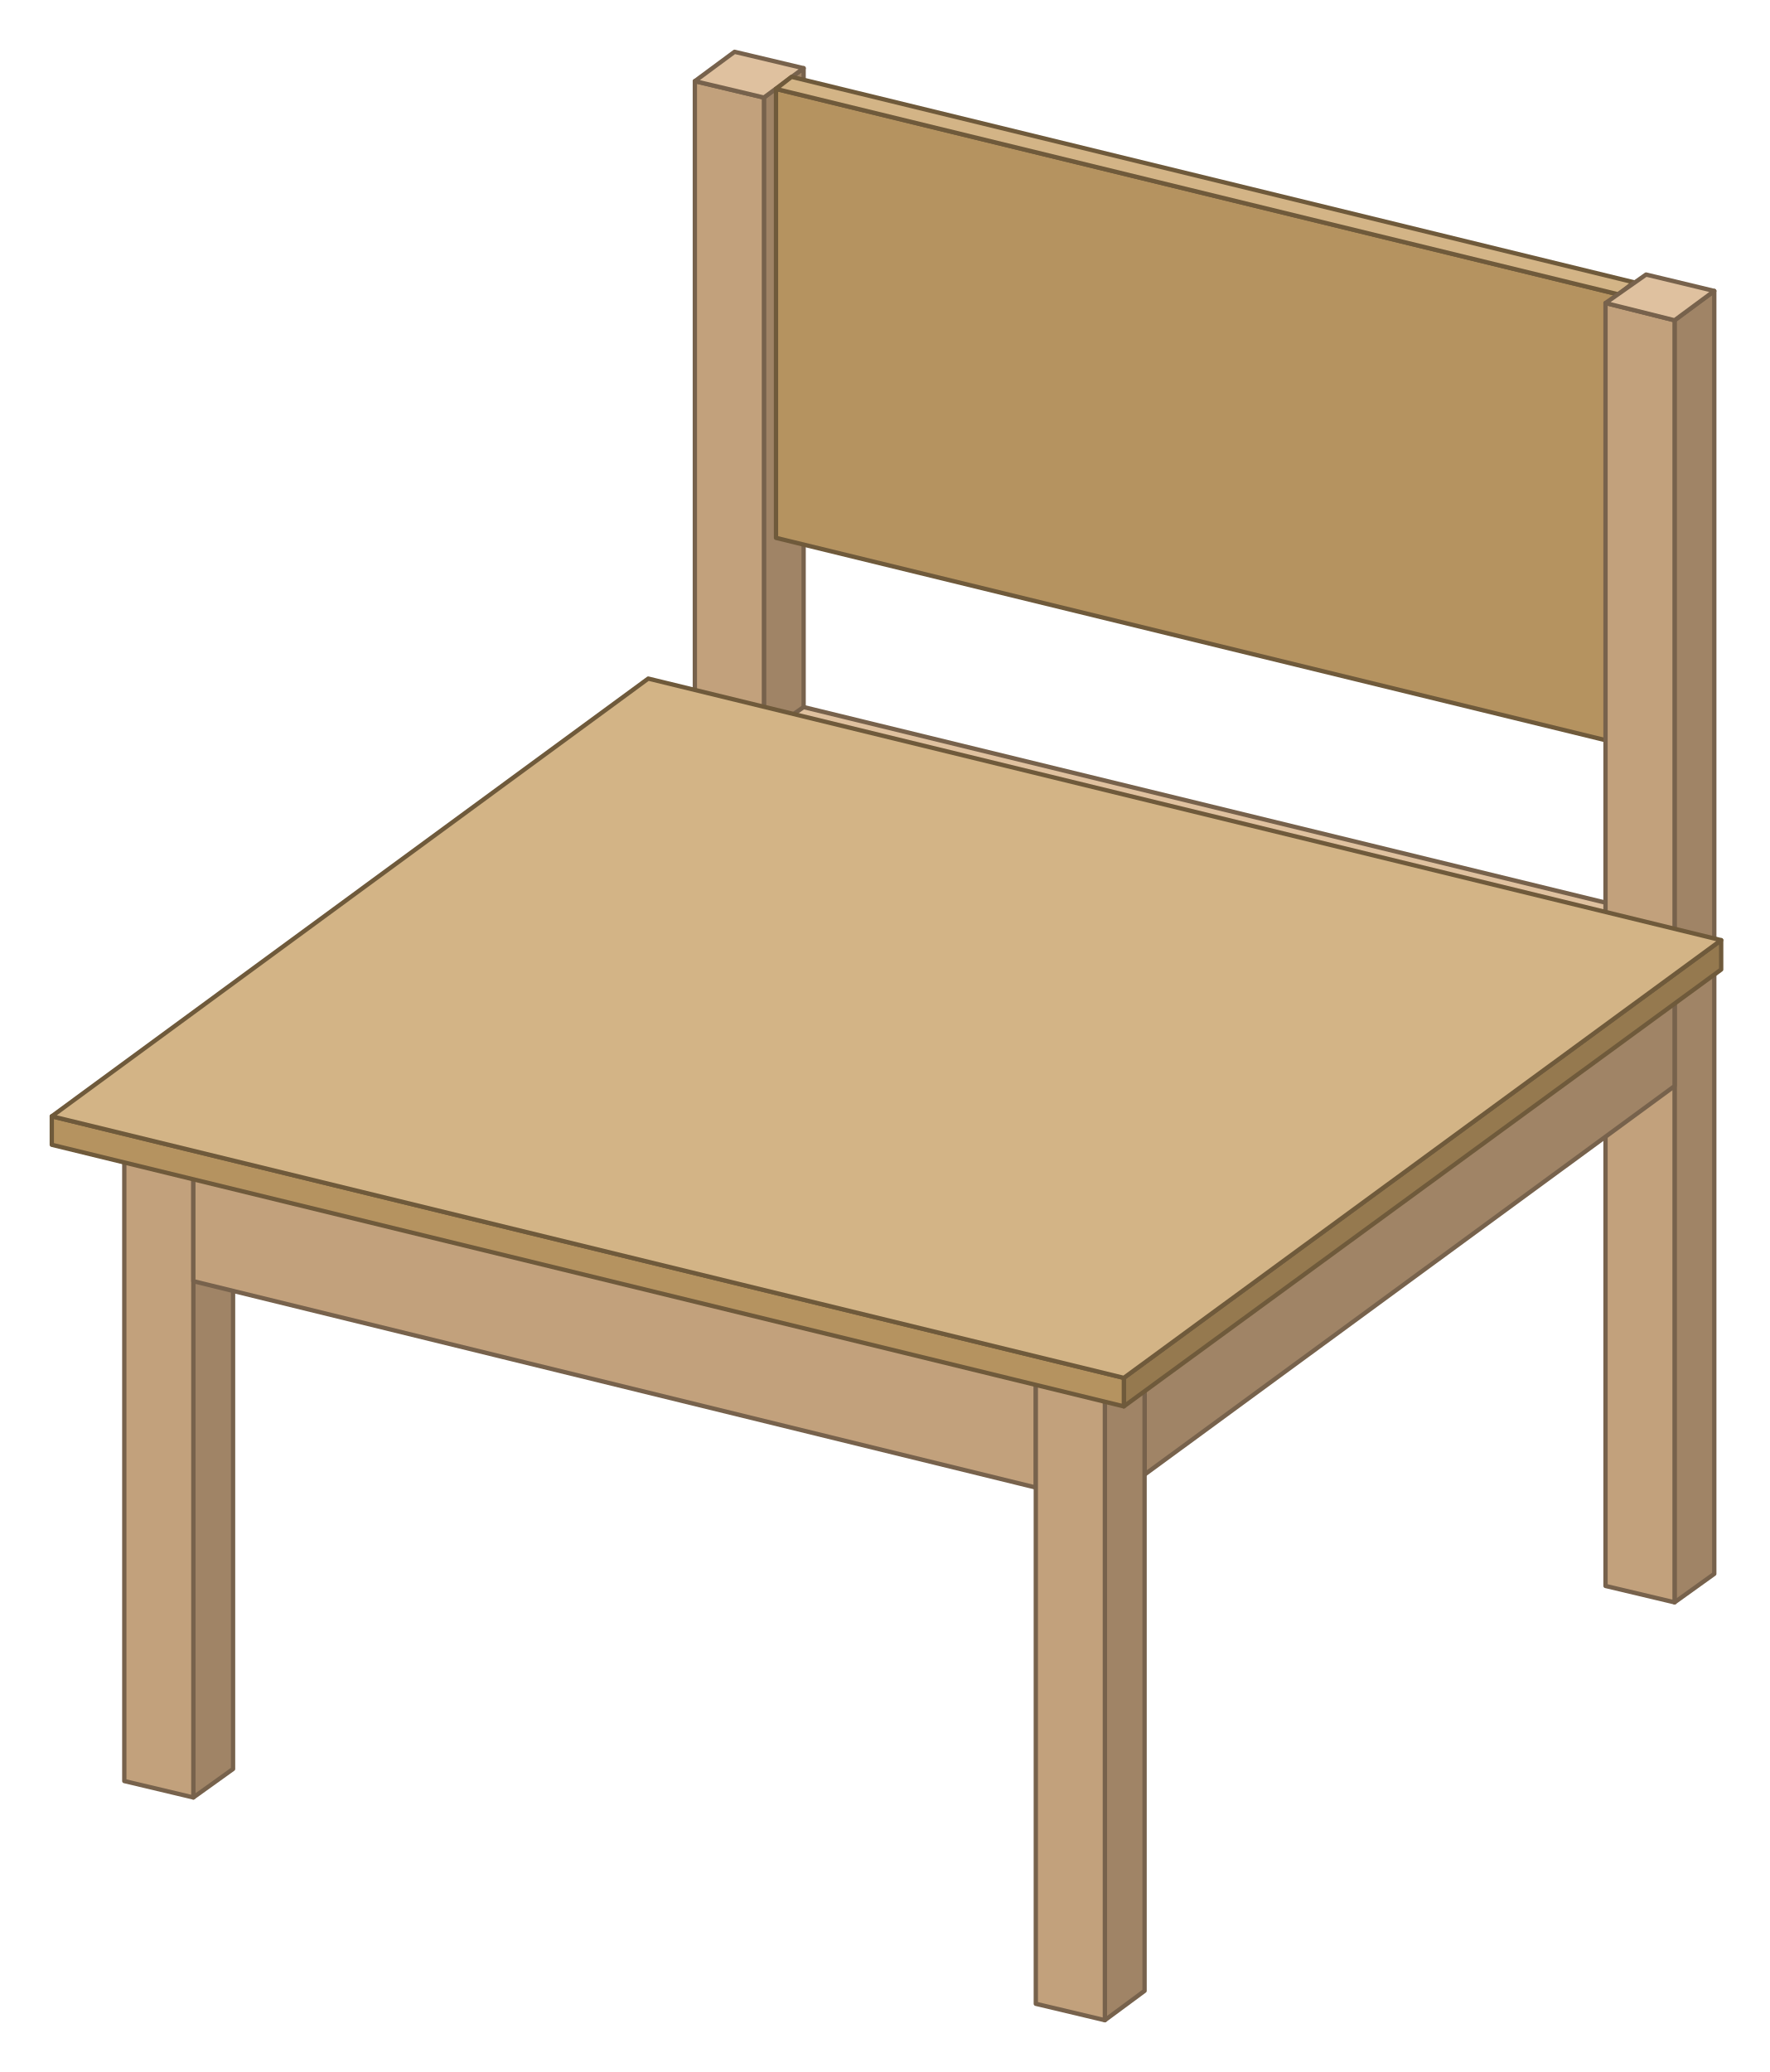
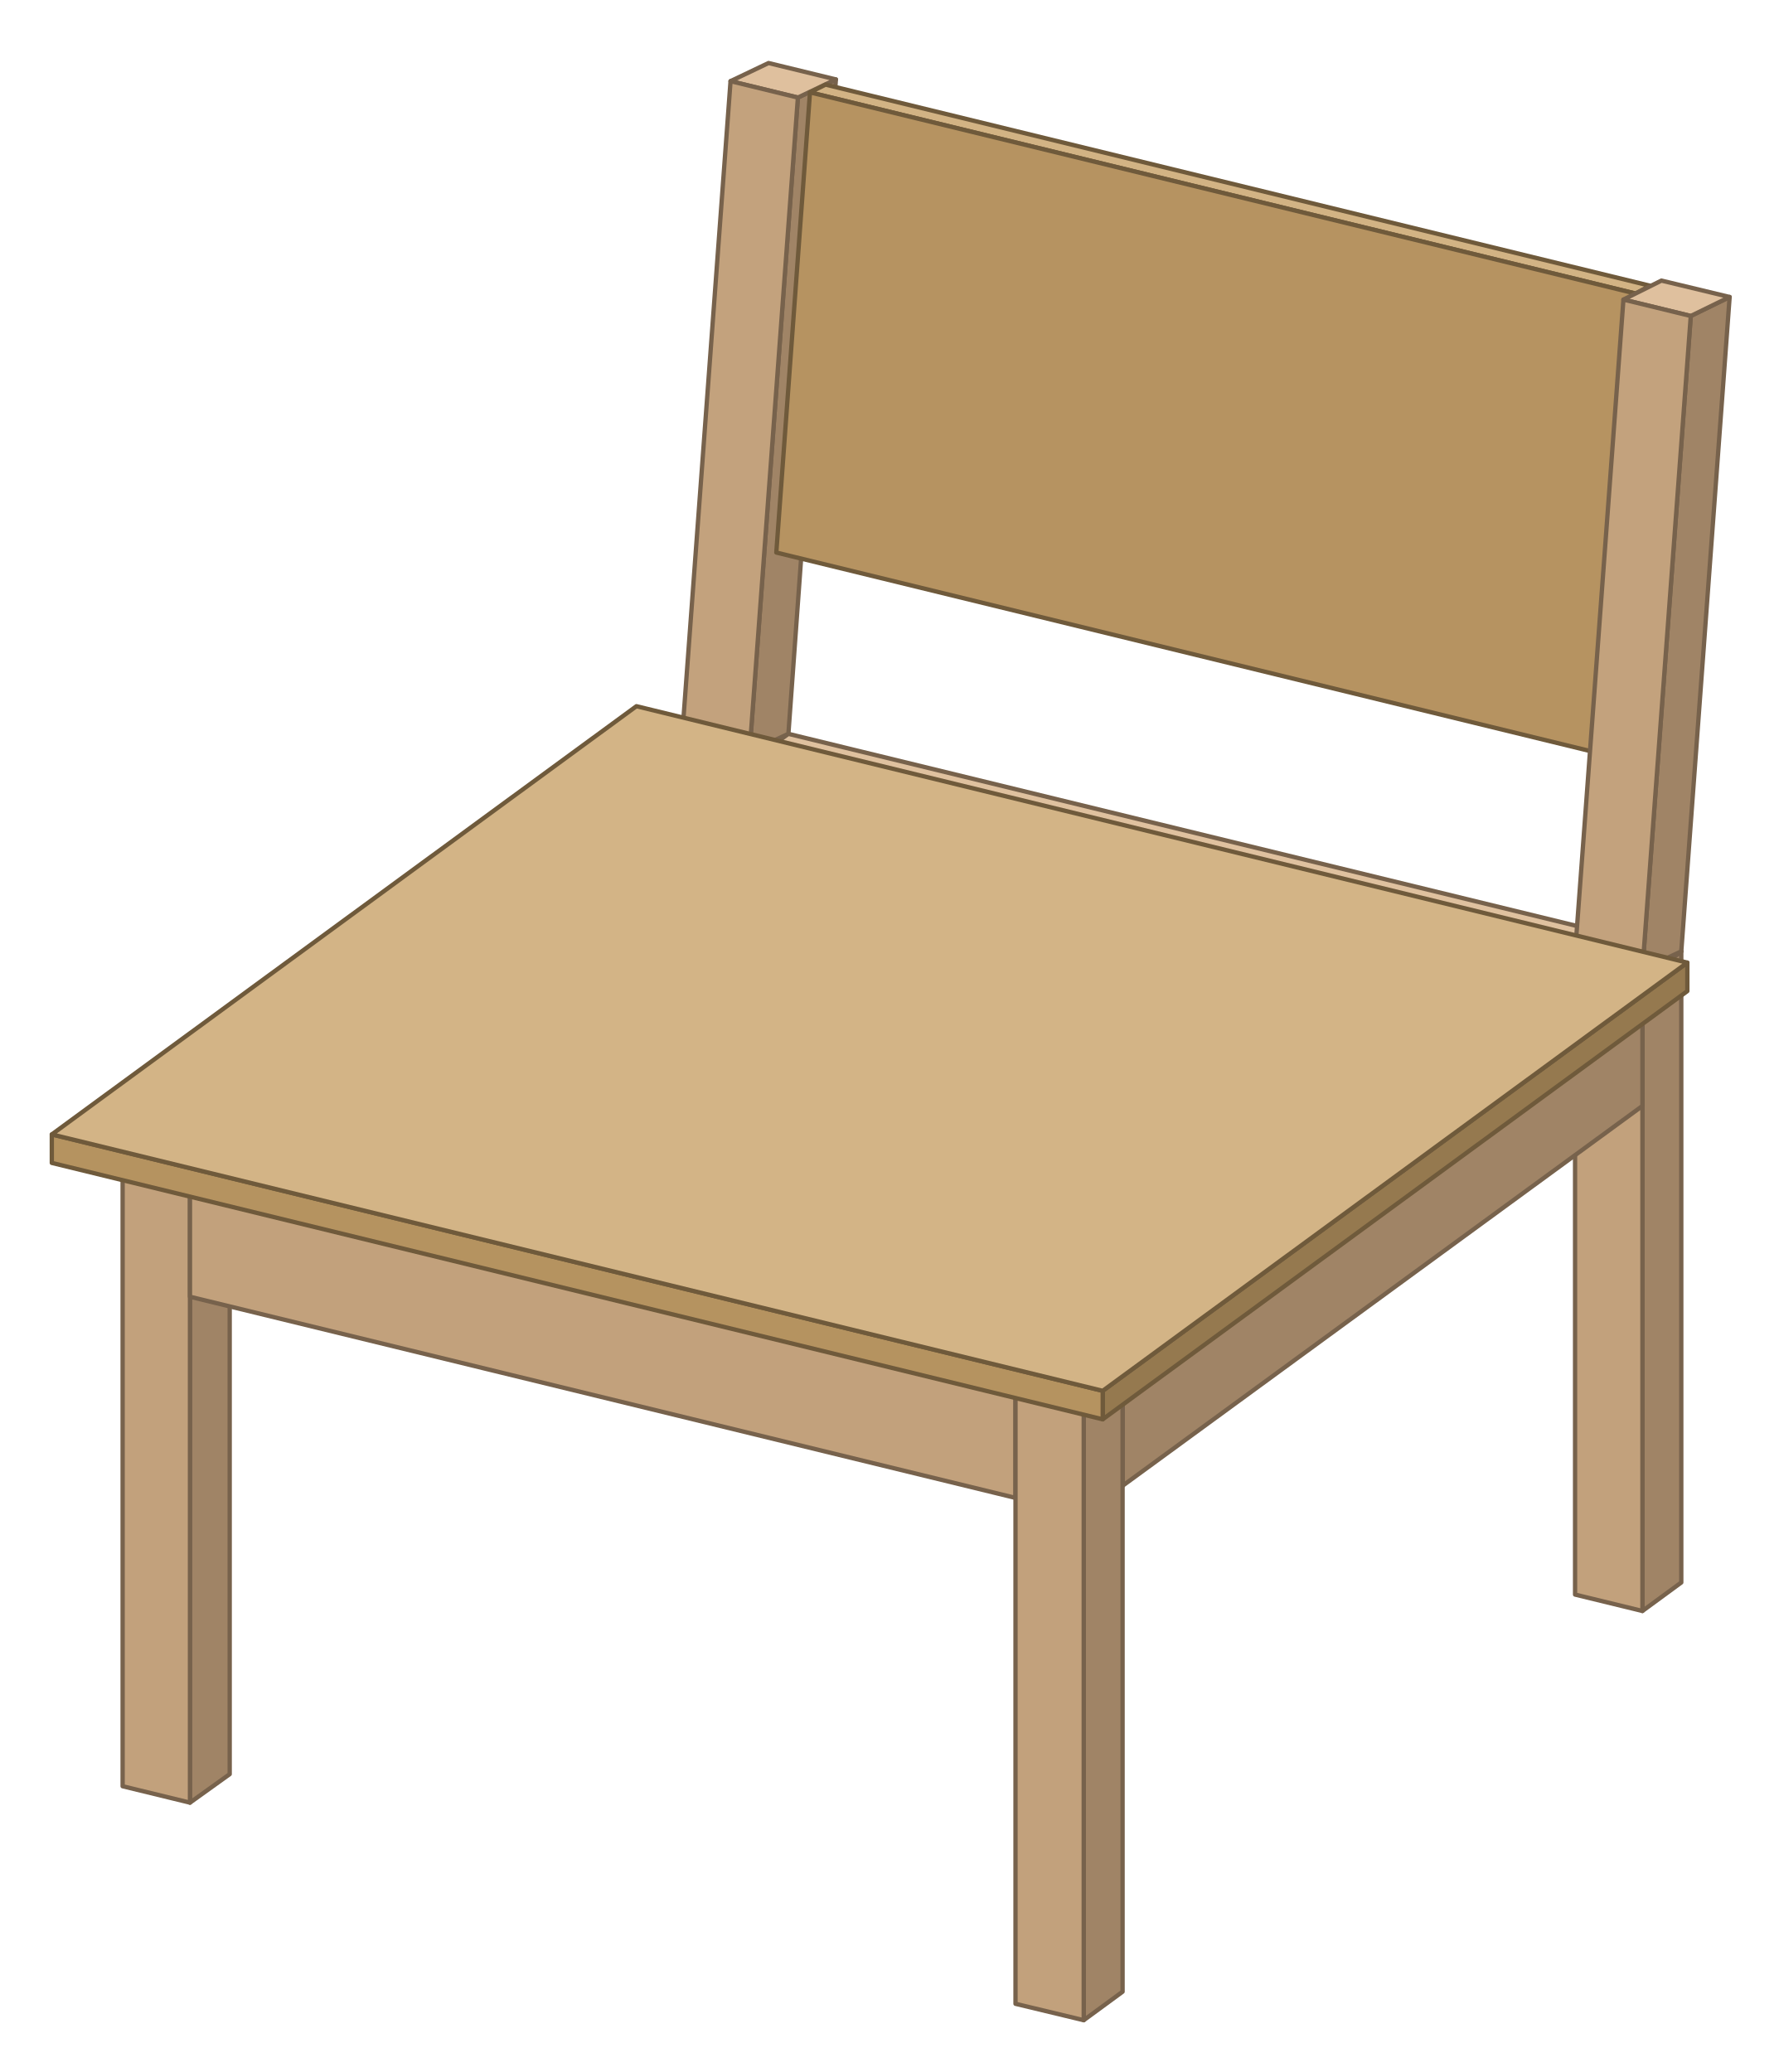
- <svg xmlns="http://www.w3.org/2000/svg" viewBox="0 0 205 240" width="205" height="240" stroke-width="0.5" stroke-linejoin="round">
-   <path d="M88.5,159.9L93.1,156.5L93.1,7.9L88.5,11.3Z" fill="#a08466" stroke="#77624c" />
-   <path d="M80.5,157.9L88.5,159.9L88.5,11.3L80.5,9.4Z" fill="#c2a17c" stroke="#77624c" />
-   <path d="M80.5,9.4L88.5,11.3L93.1,7.9L85.1,6Z" fill="#dfc19f" stroke="#77624c" />
-   <path d="M188.4,122.2L190.7,120.5L190.7,105.7L188.4,107.3Z" fill="#a08466" stroke="#77624c" />
-   <path d="M90.8,98.4L188.4,122.2L188.4,107.3L90.8,83.5Z" fill="#c2a17c" stroke="#77624c" />
-   <path d="M90.8,83.5L188.4,107.3L190.7,105.7L93.1,81.9Z" fill="#dfc19f" stroke="#77624c" />
-   <path d="M22.9,144.1L84.4,99.1L84.4,84.2L22.9,129.2Z" fill="#a08466" stroke="#77624c" />
-   <path d="M19,143.1L22.9,144.1L22.9,129.2L19,128.3Z" fill="#c2a17c" stroke="#77624c" />
-   <path d="M19,128.3L22.9,129.2L84.4,84.2L80.5,83.3Z" fill="#dfc19f" stroke="#77624c" />
-   <path d="M187.5,86.1L189.3,84.7L189.3,32.7L187.5,34.1Z" fill="#95794f" stroke="#6f5a3b" />
-   <path d="M89.9,62.3L187.5,86.1L187.5,34.1L89.9,10.3Z" fill="#b59360" stroke="#6f5a3b" />
-   <path d="M89.9,10.3L187.5,34.1L189.3,32.7L91.7,8.9Z" fill="#d3b486" stroke="#6f5a3b" />
-   <path d="M194,185.6L198.6,182.3L198.6,33.7L194,37.1Z" fill="#a08466" stroke="#77624c" />
-   <path d="M186,183.7L194,185.6L194,37.1L186,35.1Z" fill="#c2a17c" stroke="#77624c" />
-   <path d="M186,35.1L194,37.1L198.6,33.7L190.7,31.8Z" fill="#dfc19f" stroke="#77624c" />
-   <path d="M22.4,208.2L27,204.9L27,130.2L22.4,133.6Z" fill="#a08466" stroke="#77624c" />
-   <path d="M14.4,206.3L22.4,208.2L22.4,133.6L14.4,131.6Z" fill="#c2a17c" stroke="#77624c" />
-   <path d="M14.4,131.6L22.4,133.6L27,130.2L19,128.3Z" fill="#dfc19f" stroke="#77624c" />
-   <path d="M132.6,170.8L194,125.8L194,111L132.6,156Z" fill="#a08466" stroke="#77624c" />
-   <path d="M128.7,169.9L132.6,170.8L132.6,156L128.7,155Z" fill="#c2a17c" stroke="#77624c" />
-   <path d="M128.7,155L132.6,156L194,111L190.1,110Z" fill="#dfc19f" stroke="#77624c" />
-   <path d="M120,172.3L122.2,170.6L122.2,155.8L120,157.4Z" fill="#a08466" stroke="#77624c" />
-   <path d="M22.4,148.4L120,172.3L120,157.4L22.4,133.6Z" fill="#c2a17c" stroke="#77624c" />
-   <path d="M22.4,133.6L120,157.4L122.2,155.8L24.6,131.9Z" fill="#dfc19f" stroke="#77624c" />
-   <path d="M128,234L132.6,230.6L132.6,156L128,159.4Z" fill="#a08466" stroke="#77624c" />
-   <path d="M120,232.1L128,234L128,159.4L120,157.4Z" fill="#c2a17c" stroke="#77624c" />
-   <path d="M120,157.4L128,159.4L132.6,156L124.6,154Z" fill="#dfc19f" stroke="#77624c" />
-   <path d="M130.2,162.9L199.4,112.3L199.4,108.9L130.2,159.6Z" fill="#95794f" stroke="#6f5a3b" />
-   <path d="M6,132.6L130.2,162.9L130.2,159.6L6,129.3Z" fill="#b59360" stroke="#6f5a3b" />
-   <path d="M6,129.3L130.2,159.6L199.4,108.9L75.1,78.6Z" fill="#d3b486" stroke="#6f5a3b" />
+ <svg xmlns="http://www.w3.org/2000/svg" viewBox="0 0 206 240" width="206" height="240" stroke-width="0.5" stroke-linejoin="round">
+   <path d="M86.8,161.4L91.3,158.1L91.3,85L86.8,88.3Z" fill="#a08466" stroke="#77624c" />
+   <path d="M78.9,159.5L86.8,161.4L86.8,88.3L78.9,86.4Z" fill="#c2a17c" stroke="#77624c" />
+   <path d="M78.9,86.4L86.8,88.3L91.3,85L83.5,83.1Z" fill="#dfc19f" stroke="#77624c" />
+   <path d="M86.8,87.1L91.3,85L96.8,9.2L92.4,11.3Z" fill="#a08466" stroke="#77624c" />
+   <path d="M84.6,9.4L92.4,11.3L96.8,9.2L89,7.3Z" fill="#dfc09e" stroke="#77624c" />
+   <path d="M79,85.2L86.8,87.1L92.4,11.3L84.6,9.4Z" fill="#c3a27d" stroke="#77624c" />
+   <path d="M184.7,124.5L186.9,122.8L186.9,108.3L184.7,109.9Z" fill="#a08466" stroke="#77624c" />
+   <path d="M89.1,101.1L184.7,124.5L184.7,109.9L89.1,86.6Z" fill="#c2a17c" stroke="#77624c" />
+   <path d="M89.1,86.6L184.7,109.9L186.9,108.3L91.3,85Z" fill="#dfc19f" stroke="#77624c" />
+   <path d="M190.2,186.6L194.7,183.3L194.7,110.2L190.2,113.5Z" fill="#a08466" stroke="#77624c" />
+   <path d="M182.4,184.7L190.2,186.6L190.2,113.5L182.4,111.6Z" fill="#c2a17c" stroke="#77624c" />
+   <path d="M182.4,111.6L190.2,113.5L194.7,110.2L186.9,108.3Z" fill="#dfc19f" stroke="#77624c" />
+   <path d="M185.4,87.3L187.2,86.4L191.1,33.1L189.4,34Z" fill="#95794f" stroke="#6f5a3b" />
+   <path d="M93.8,10.7L189.4,34L191.1,33.1L95.6,9.8Z" fill="#d2b384" stroke="#6f5a3b" />
+   <path d="M89.9,64L185.4,87.3L189.4,34L93.8,10.7Z" fill="#b69361" stroke="#6f5a3b" />
+   <path d="M22.6,145.9L82.8,101.8L82.8,87.3L22.6,131.4Z" fill="#a08466" stroke="#77624c" />
+   <path d="M18.7,145L22.6,145.9L22.6,131.4L18.7,130.4Z" fill="#c2a17c" stroke="#77624c" />
+   <path d="M18.7,130.4L22.6,131.4L82.8,87.3L78.9,86.4Z" fill="#dfc19f" stroke="#77624c" />
+   <path d="M190.2,112.3L194.7,110.2L200.3,34.4L195.8,36.6Z" fill="#a08466" stroke="#77624c" />
+   <path d="M188,34.7L195.8,36.6L200.3,34.4L192.4,32.5Z" fill="#dfc09e" stroke="#77624c" />
+   <path d="M182.4,110.4L190.2,112.3L195.8,36.6L188,34.7Z" fill="#c3a27d" stroke="#77624c" />
+   <path d="M22,208.8L26.6,205.5L26.6,132.3L22,135.6Z" fill="#a08466" stroke="#77624c" />
+   <path d="M14.2,206.9L22,208.8L22,135.6L14.2,133.7Z" fill="#c2a17c" stroke="#77624c" />
+   <path d="M14.2,133.7L22,135.6L26.6,132.3L18.7,130.4Z" fill="#dfc19f" stroke="#77624c" />
+   <path d="M130,172.1L190.2,128.1L190.2,113.5L130,157.6Z" fill="#a08466" stroke="#77624c" />
+   <path d="M126.2,171.2L130,172.1L130,157.6L126.2,156.6Z" fill="#c2a17c" stroke="#77624c" />
+   <path d="M126.2,156.6L130,157.6L190.2,113.5L186.4,112.6Z" fill="#dfc19f" stroke="#77624c" />
+   <path d="M117.6,173.5L119.8,171.9L119.8,157.4L117.6,159Z" fill="#a08466" stroke="#77624c" />
+   <path d="M22,150.2L117.6,173.5L117.6,159L22,135.6Z" fill="#c2a17c" stroke="#77624c" />
+   <path d="M22,135.6L117.6,159L119.8,157.4L24.3,134Z" fill="#dfc19f" stroke="#77624c" />
+   <path d="M125.5,234L130,230.7L130,157.6L125.5,160.9Z" fill="#a08466" stroke="#77624c" />
+   <path d="M117.6,232.1L125.5,234L125.5,160.9L117.6,159Z" fill="#c2a17c" stroke="#77624c" />
+   <path d="M117.6,159L125.5,160.9L130,157.6L122.2,155.7Z" fill="#dfc19f" stroke="#77624c" />
+   <path d="M127.7,164.4L195.4,114.8L195.4,111.5L127.7,161.1Z" fill="#95794f" stroke="#6f5a3b" />
+   <path d="M6,134.7L127.7,164.4L127.7,161.1L6,131.4Z" fill="#b59360" stroke="#6f5a3b" />
+   <path d="M6,131.4L127.7,161.1L195.4,111.5L73.7,81.8Z" fill="#d3b486" stroke="#6f5a3b" />
</svg>
